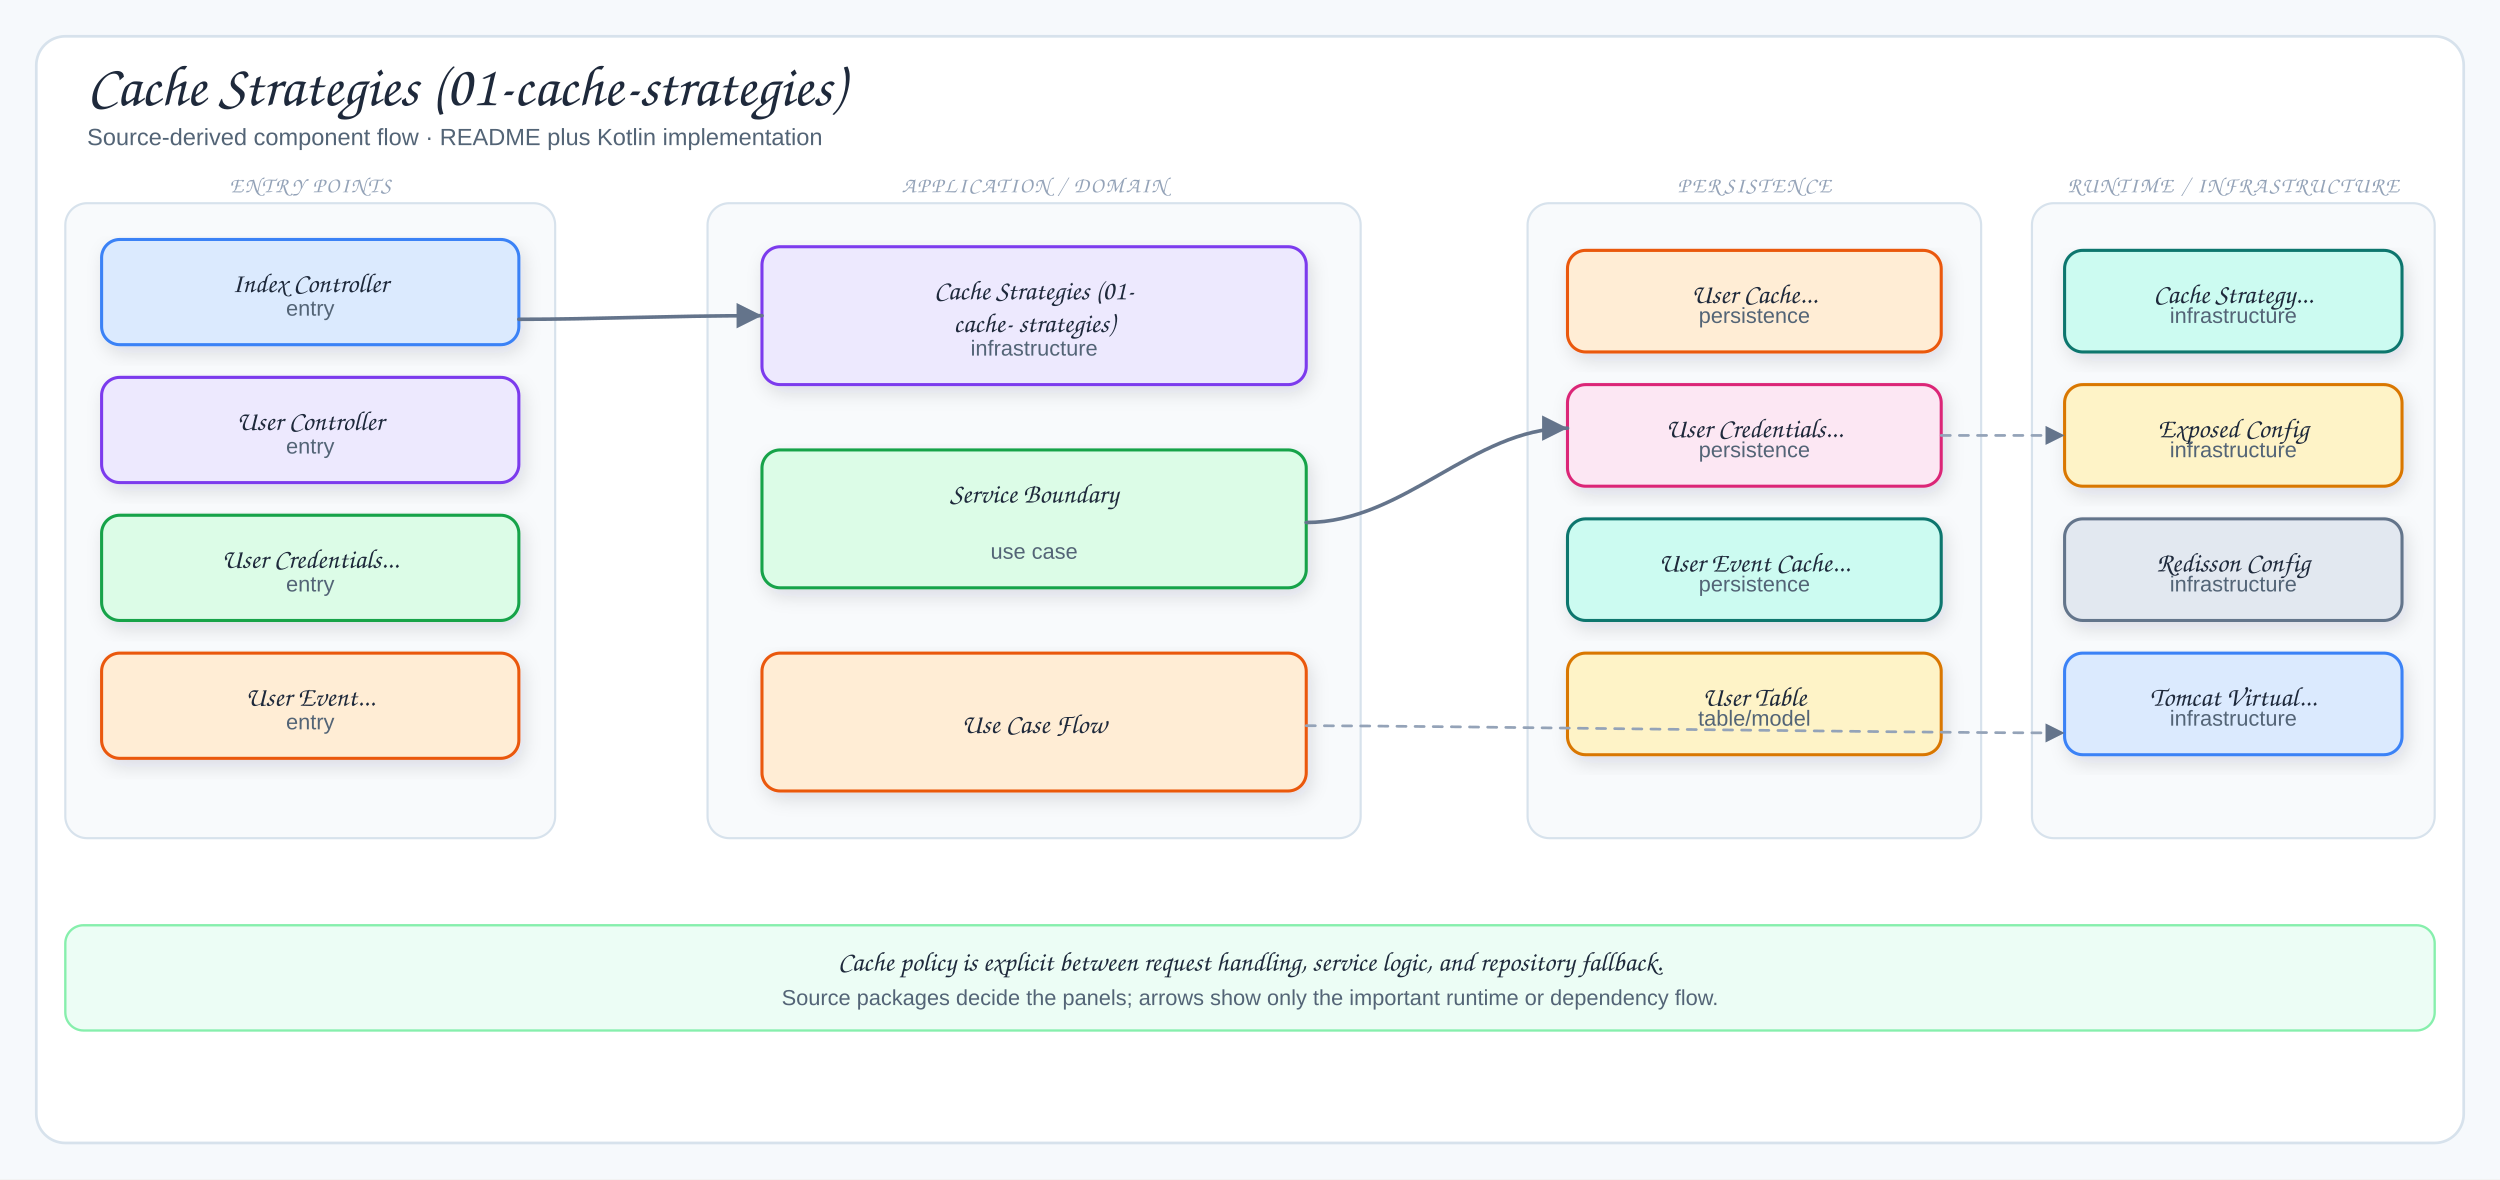
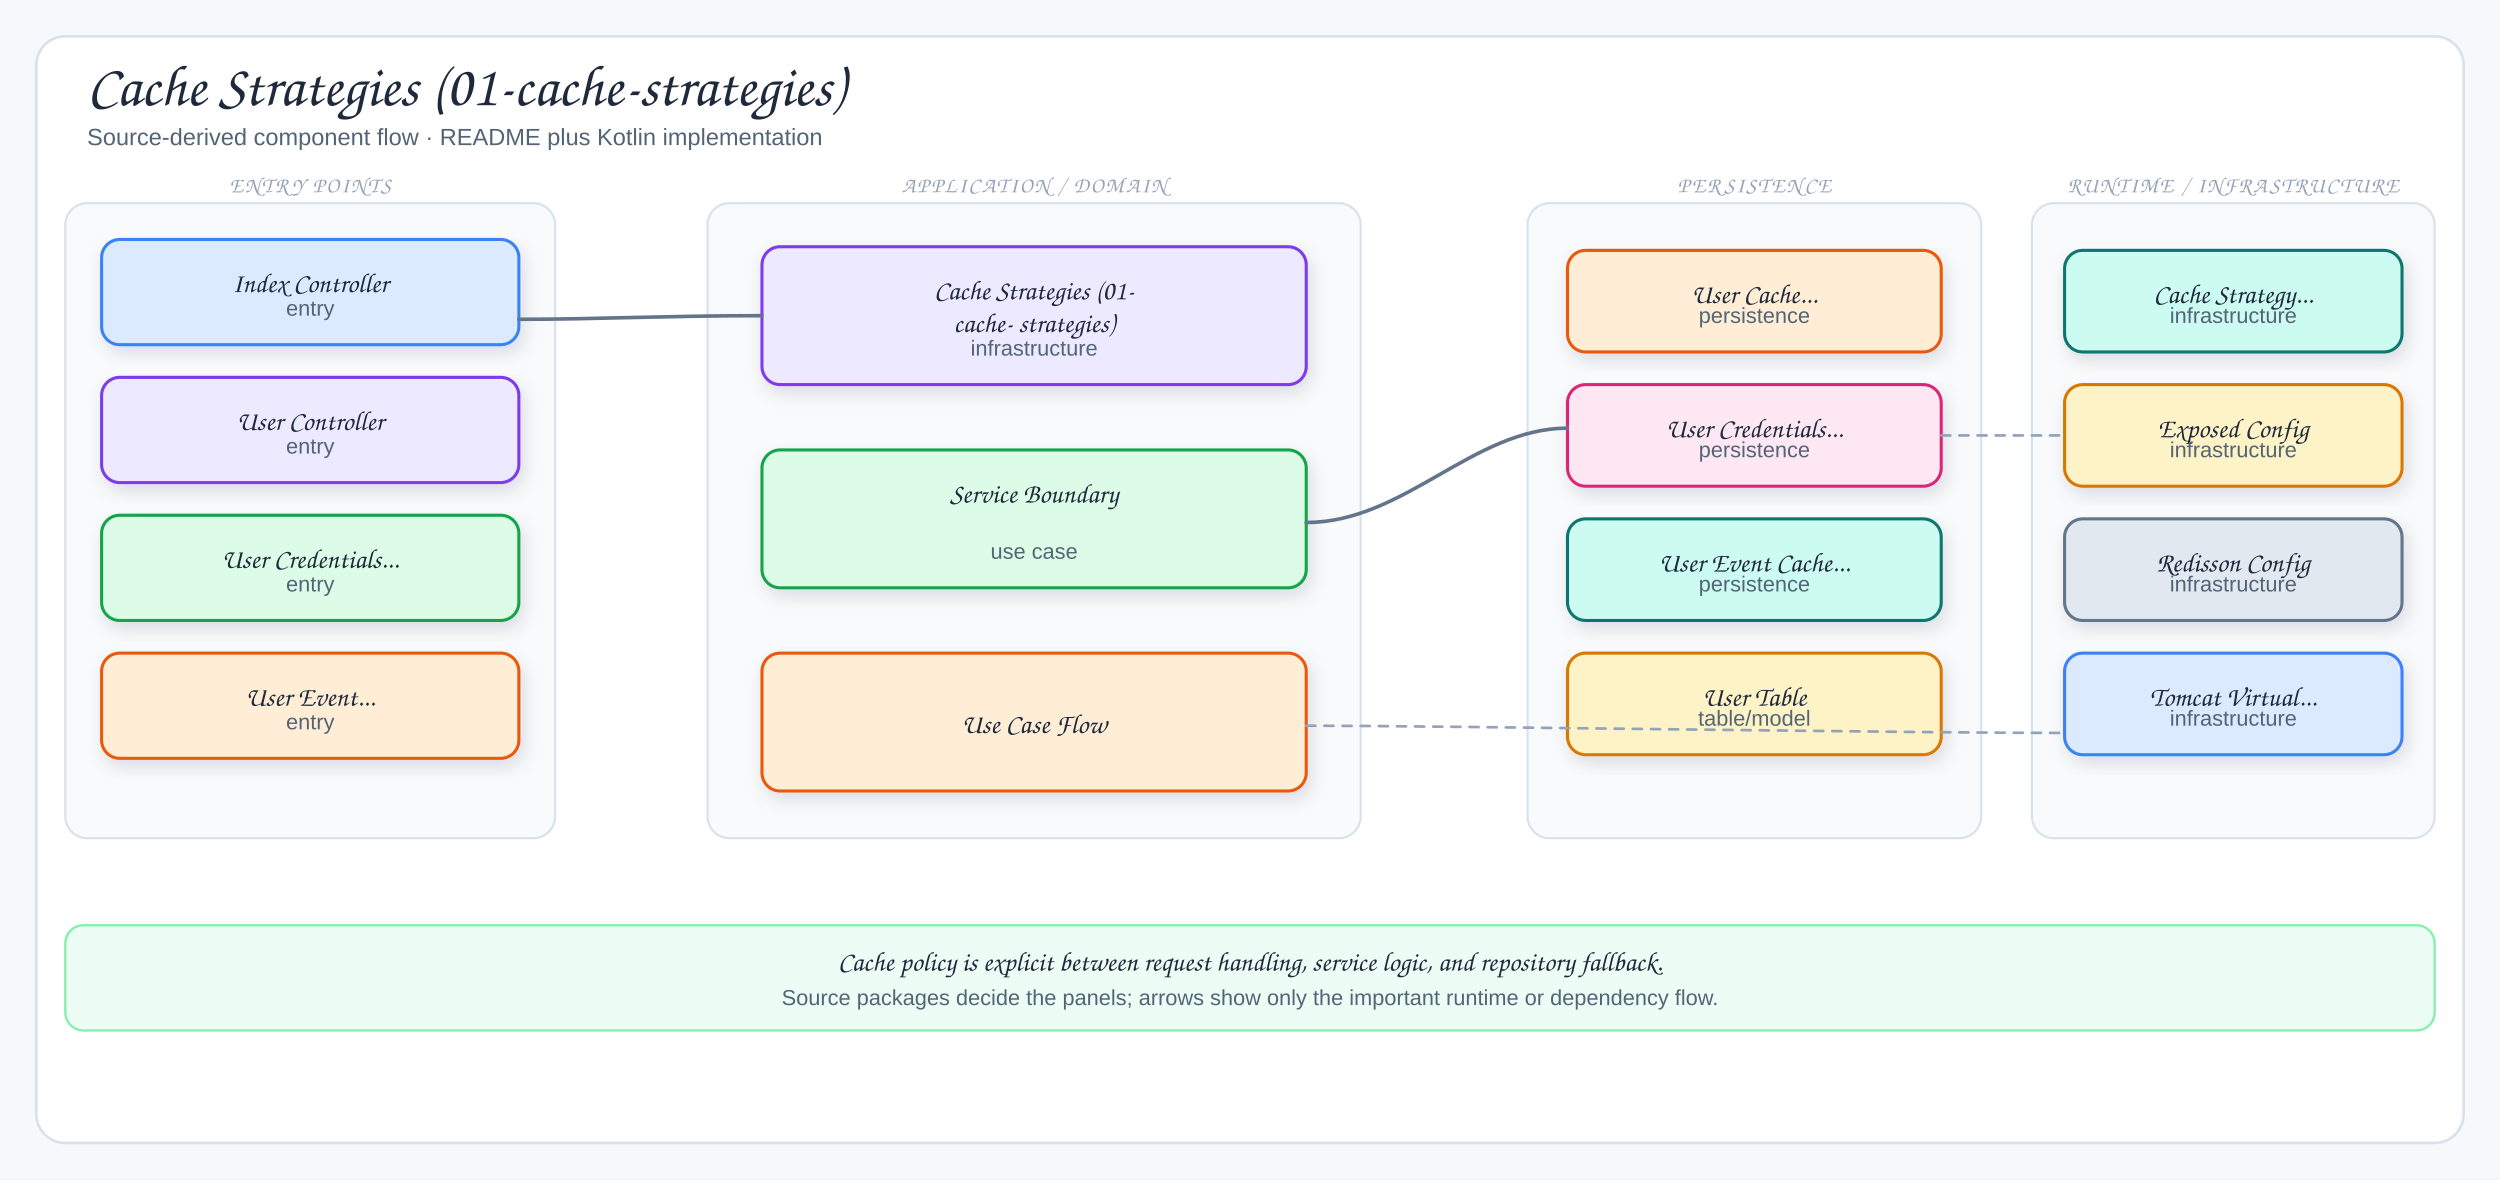
<svg xmlns="http://www.w3.org/2000/svg" viewBox="0 0 1378 650" width="1378" height="650" role="img" aria-label="Cache Strategies (01-cache-strategies)">
  <defs>
    <filter id="shadow" x="-10%" y="-10%" width="120%" height="130%">
      <feDropShadow dx="2" dy="4" stdDeviation="5" flood-color="#1f2937" flood-opacity="0.12" />
    </filter>
    <marker id="arrow" markerWidth="9" markerHeight="9" refX="8" refY="4.5" orient="auto">
      <path d="M1,1 L8,4.5 L1,8 Z" fill="#64748b" />
    </marker>
    <marker id="inherit" markerWidth="11" markerHeight="10" refX="9.5" refY="5" orient="auto">
      <path d="M0.5,1 L9.5,5 L0.5,9 Z" fill="#fff" stroke="#64748b" stroke-width="1.5" />
    </marker>
    <style>
  .canvas{fill:#f6f9fc}
  .frame{fill:#fff;stroke:#d7e2ec;stroke-width:1.5}
  .panel{fill:#f8fafc;stroke:#d7e2ec;stroke-width:1.2}
  .card{stroke-width:1.7;filter:url(#shadow)}
  .title{font-family:"Architects Daughter","Comic Sans MS",cursive;font-size:32px;fill:#1e293b}
  .subtitle{font-family:"Comic Sans MS","Comic Sans","Comic Neue",Arial,sans-serif;font-size:13px;fill:#536476}
  .panelTitle{font-family:"Architects Daughter","Comic Sans MS",cursive;font-size:12px;letter-spacing:.08em;fill:#94a3b8}
  .label{font-family:"Architects Daughter","Comic Sans MS",cursive;font-size:18px;fill:#1e293b}
  .smallLabel{font-family:"Architects Daughter","Comic Sans MS",cursive;font-size:15px;fill:#1e293b}
  .detail{font-family:"Comic Sans MS","Comic Sans","Comic Neue",Arial,sans-serif;font-size:12px;fill:#536476}
  .tiny{font-family:"Comic Sans MS","Comic Sans","Comic Neue",Arial,sans-serif;font-size:10px;fill:#64748b}
-   .arrow{fill:none;stroke:#64748b;stroke-width:2;stroke-linecap:round;stroke-linejoin:round;marker-end:url(#arrow)}
-   .softArrow{fill:none;stroke:#94a3b8;stroke-width:1.5;stroke-linecap:round;stroke-linejoin:round;stroke-dasharray:5 5;marker-end:url(#arrow)}
-   .inherit{fill:none;stroke:#64748b;stroke-width:1.7;stroke-linecap:round;stroke-linejoin:round;marker-end:url(#inherit)}
+   .arrow{fill:none;stroke:#64748b;stroke-width:2;stroke-linecap:round;stroke-linejoin:round}
+   .softArrow{fill:none;stroke:#94a3b8;stroke-width:1.5;stroke-linecap:round;stroke-linejoin:round;stroke-dasharray:5 5}
+   .inherit{fill:none;stroke:#64748b;stroke-width:1.7;stroke-linecap:round;stroke-linejoin:round}
  .divider{stroke:#cbd5e1;stroke-width:1.2;stroke-dasharray:6 6}
</style>
  </defs>
  <rect width="1378" height="650" class="canvas" />
  <rect x="20" y="20" width="1338" height="610" rx="16" class="frame" />
  <text x="48" y="58" class="title">Cache Strategies (01-cache-strategies)</text>
  <text x="48" y="80" class="subtitle">Source-derived component flow · README plus Kotlin implementation</text>
  <rect x="36" y="112" width="270" height="350" rx="12" class="panel" />
  <text x="171" y="106" class="panelTitle" text-anchor="middle">ENTRY POINTS</text>
  <rect x="56" y="132" width="230" height="58" rx="10" fill="#dbeafe" stroke="#3b82f6" class="card" />
  <text x="171" y="161" class="smallLabel" text-anchor="middle">Index Controller</text>
  <text x="171" y="174" class="detail" text-anchor="middle">entry</text>
  <rect x="56" y="208" width="230" height="58" rx="10" fill="#ede9fe" stroke="#7c3aed" class="card" />
  <text x="171" y="237" class="smallLabel" text-anchor="middle">User Controller</text>
  <text x="171" y="250" class="detail" text-anchor="middle">entry</text>
  <rect x="56" y="284" width="230" height="58" rx="10" fill="#dcfce7" stroke="#16a34a" class="card" />
  <text x="171" y="313" class="smallLabel" text-anchor="middle">User Credentials...</text>
  <text x="171" y="326" class="detail" text-anchor="middle">entry</text>
  <rect x="56" y="360" width="230" height="58" rx="10" fill="#ffedd5" stroke="#ea580c" class="card" />
  <text x="171" y="389" class="smallLabel" text-anchor="middle">User Event...</text>
  <text x="171" y="402" class="detail" text-anchor="middle">entry</text>
  <rect x="390" y="112" width="360" height="350" rx="12" class="panel" />
  <text x="570" y="106" class="panelTitle" text-anchor="middle">APPLICATION / DOMAIN</text>
  <rect x="420" y="136" width="300" height="76" rx="10" fill="#ede9fe" stroke="#7c3aed" class="card" />
  <text x="570" y="165" class="smallLabel" text-anchor="middle">Cache Strategies (01-</text>
  <text x="570" y="183" class="smallLabel" text-anchor="middle">cache- strategies)</text>
  <text x="570" y="196" class="detail" text-anchor="middle">infrastructure</text>
  <rect x="420" y="248" width="300" height="76" rx="10" fill="#dcfce7" stroke="#16a34a" class="card" />
  <text x="570" y="277" class="smallLabel" text-anchor="middle">Service Boundary</text>
  <text x="570" y="308" class="detail" text-anchor="middle">use case</text>
  <rect x="420" y="360" width="300" height="76" rx="10" fill="#ffedd5" stroke="#ea580c" class="card" />
  <text x="570" y="404" class="smallLabel" text-anchor="middle">Use Case Flow</text>
  <rect x="842" y="112" width="250" height="350" rx="12" class="panel" />
  <text x="967" y="106" class="panelTitle" text-anchor="middle">PERSISTENCE</text>
  <rect x="864" y="138" width="206" height="56" rx="10" fill="#ffedd5" stroke="#ea580c" class="card" />
  <text x="967" y="167" class="smallLabel" text-anchor="middle">User Cache...</text>
  <text x="967" y="178" class="detail" text-anchor="middle">persistence</text>
  <rect x="864" y="212" width="206" height="56" rx="10" fill="#fce7f3" stroke="#db2777" class="card" />
  <text x="967" y="241" class="smallLabel" text-anchor="middle">User Credentials...</text>
  <text x="967" y="252" class="detail" text-anchor="middle">persistence</text>
  <rect x="864" y="286" width="206" height="56" rx="10" fill="#ccfbf1" stroke="#0f766e" class="card" />
  <text x="967" y="315" class="smallLabel" text-anchor="middle">User Event Cache...</text>
  <text x="967" y="326" class="detail" text-anchor="middle">persistence</text>
  <rect x="864" y="360" width="206" height="56" rx="10" fill="#fef3c7" stroke="#d97706" class="card" />
  <text x="967" y="389" class="smallLabel" text-anchor="middle">User Table</text>
  <text x="967" y="400" class="detail" text-anchor="middle">table/model</text>
  <rect x="1120" y="112" width="222" height="350" rx="12" class="panel" />
  <text x="1231" y="106" class="panelTitle" text-anchor="middle">RUNTIME / INFRASTRUCTURE</text>
  <rect x="1138" y="138" width="186" height="56" rx="10" fill="#ccfbf1" stroke="#0f766e" class="card" />
  <text x="1231" y="167" class="smallLabel" text-anchor="middle">Cache Strategy...</text>
  <text x="1231" y="178" class="detail" text-anchor="middle">infrastructure</text>
  <rect x="1138" y="212" width="186" height="56" rx="10" fill="#fef3c7" stroke="#d97706" class="card" />
  <text x="1231" y="241" class="smallLabel" text-anchor="middle">Exposed Config</text>
  <text x="1231" y="252" class="detail" text-anchor="middle">infrastructure</text>
  <rect x="1138" y="286" width="186" height="56" rx="10" fill="#e2e8f0" stroke="#64748b" class="card" />
  <text x="1231" y="315" class="smallLabel" text-anchor="middle">Redisson Config</text>
  <text x="1231" y="326" class="detail" text-anchor="middle">infrastructure</text>
  <rect x="1138" y="360" width="186" height="56" rx="10" fill="#dbeafe" stroke="#3b82f6" class="card" />
  <text x="1231" y="389" class="smallLabel" text-anchor="middle">Tomcat Virtual...</text>
  <text x="1231" y="400" class="detail" text-anchor="middle">infrastructure</text>
  <path d="M286,176 C330,176 366,174 420,174" class="arrow" />
  <path d="M720,288 C774,288 812,236 864,236" class="arrow" />
  <path d="M720,400 C790,400 1050,404 1138,404" class="softArrow" />
  <path d="M1070,240 C1098,240 1108,240 1138,240" class="softArrow" />
  <rect x="36" y="510" width="1306" height="58" rx="10" fill="#ecfdf5" stroke="#86efac" stroke-width="1.3" />
  <text x="689" y="535" class="smallLabel" text-anchor="middle">Cache policy is explicit between request handling, service logic, and repository fallback.</text>
  <text x="689" y="554" class="detail" text-anchor="middle">Source packages decide the panels; arrows show only the important runtime or dependency flow.</text>
</svg>
